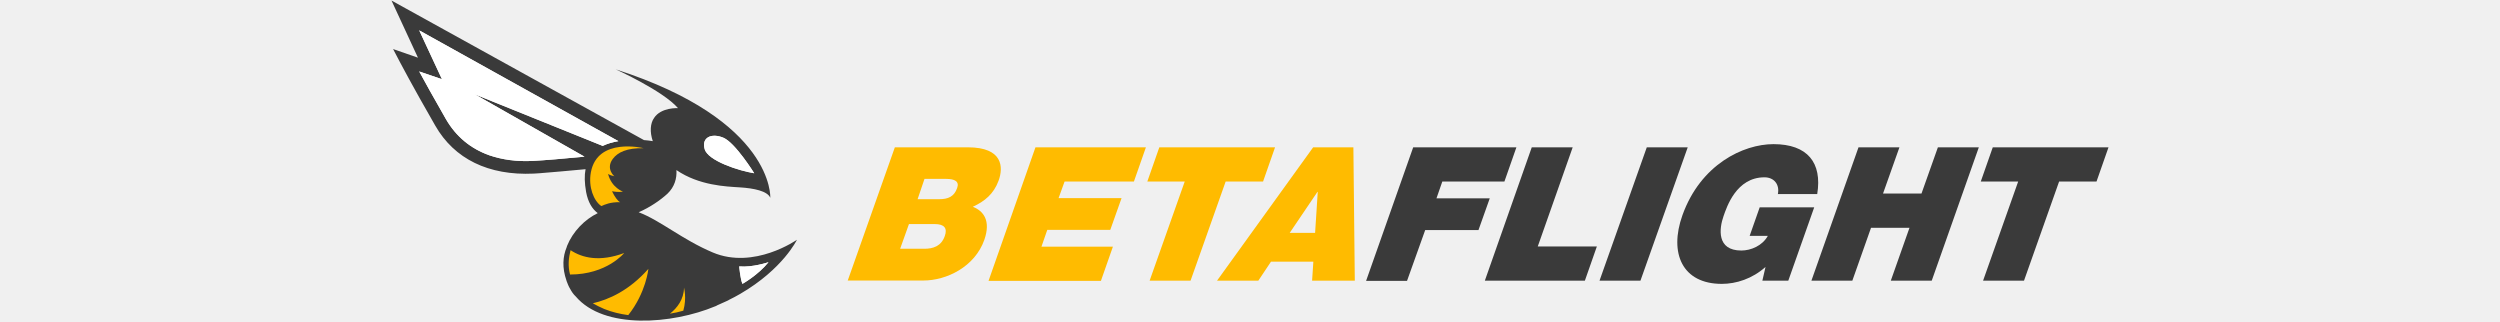
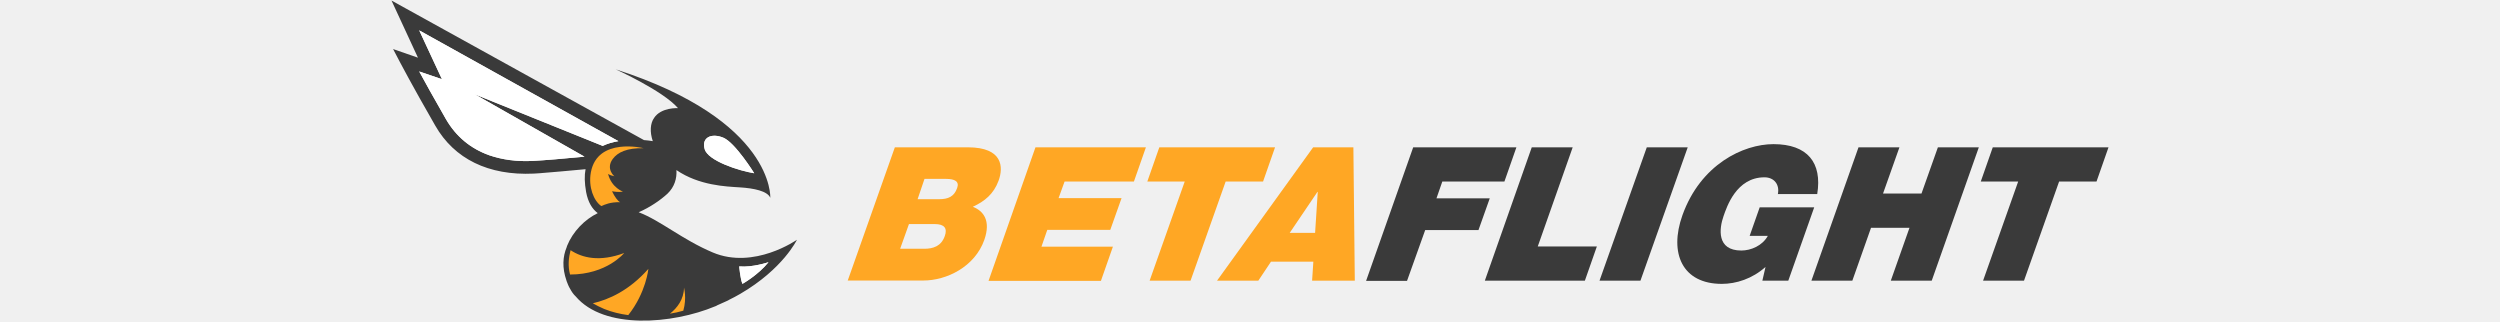
<svg xmlns="http://www.w3.org/2000/svg" version="1.2" baseProfile="tiny" id="Ebene_1" x="0px" y="0px" viewBox="0 0 141.7 18.2" xml:space="preserve">
  <g>
-     <path fill="#FFBB00" d="M50.72,8.35h4.14c1.99,0,2.02,1.13,1.74,1.89s-0.79,1.17-1.46,1.48c0.59,0.23,1.04,0.77,0.65,1.88   c-0.54,1.52-2.13,2.3-3.46,2.3h-4.28L50.72,8.35z M51.02,14.1h1.37c0.49,0,0.96-0.14,1.16-0.72c0.16-0.44-0.02-0.68-0.57-0.68   h-1.46L51.02,14.1z M52.01,11.29h1.23c0.49,0,0.84-0.14,1.01-0.63c0.14-0.38-0.14-0.52-0.62-0.52h-1.23L52.01,11.29z" />
-     <path fill="#FFBB00" d="M58.69,8.35h6.26l-0.68,1.94h-3.93L60,11.23h3.57l-0.64,1.8h-3.57l-0.33,0.95h4.05l-0.68,1.94h-6.37   L58.69,8.35z" />
-     <path fill="#FFBB00" d="M67.15,10.29h-2.12l0.68-1.94h6.56l-0.68,1.94h-2.12l-1.99,5.62h-2.32L67.15,10.29z" />
-     <path fill="#FFBB00" d="M74.43,8.35h2.28l0.08,7.56h-2.42l0.07-1.08h-2.4l-0.72,1.08h-2.34L74.43,8.35z M74.54,13.2l0.15-2.32   h-0.02L73.1,13.2H74.54z" />
+     <path fill="#FFA724" d="M50.72,8.35h4.14c1.99,0,2.02,1.13,1.74,1.89s-0.79,1.17-1.46,1.48c0.59,0.23,1.04,0.77,0.65,1.88   c-0.54,1.52-2.13,2.3-3.46,2.3h-4.28L50.72,8.35z M51.02,14.1h1.37c0.49,0,0.96-0.14,1.16-0.72c0.16-0.44-0.02-0.68-0.57-0.68   h-1.46L51.02,14.1z M52.01,11.29h1.23c0.49,0,0.84-0.14,1.01-0.63c0.14-0.38-0.14-0.52-0.62-0.52h-1.23L52.01,11.29z" />
+     <path fill="#FFA724" d="M58.69,8.35h6.26l-0.68,1.94h-3.93L60,11.23h3.57l-0.64,1.8h-3.57l-0.33,0.95h4.05l-0.68,1.94h-6.37   L58.69,8.35z" />
+     <path fill="#FFA724" d="M67.15,10.29h-2.12l0.68-1.94h6.56l-0.68,1.94h-2.12l-1.99,5.62h-2.32L67.15,10.29z" />
+     <path fill="#FFA724" d="M74.43,8.35h2.28l0.08,7.56h-2.42l0.07-1.08h-2.4l-0.72,1.08h-2.34L74.43,8.35z M74.54,13.2l0.15-2.32   h-0.02L73.1,13.2H74.54z" />
    <path fill="#3A3A3A" d="M80.1,8.35h5.85l-0.68,1.94h-3.52l-0.33,0.95h3.02l-0.64,1.8h-3.02l-1.03,2.88h-2.32L80.1,8.35z" />
    <path fill="#3A3A3A" d="M86.82,8.35h2.32l-1.98,5.62h3.35l-0.68,1.94h-5.67L86.82,8.35z" />
    <path fill="#3A3A3A" d="M93.34,8.35h2.32l-2.68,7.56h-2.32L93.34,8.35z" />
    <path fill="#3A3A3A" d="M100.07,15.13c-0.75,0.67-1.66,0.96-2.48,0.96c-2.23,0-3-1.73-2.23-3.89c1.03-2.88,3.45-4.03,5.16-4.03   c1.93,0,2.77,1.05,2.48,2.83h-2.23c0.11-0.55-0.22-0.95-0.76-0.95c-1.6,0-2.14,1.69-2.32,2.2c-0.25,0.71-0.4,1.95,1.01,1.95   c0.54,0,1.19-0.27,1.5-0.83h-1.03l0.57-1.62h3.09l-1.47,4.16h-1.47L100.07,15.13z" />
    <path fill="#3A3A3A" d="M105.34,8.35h2.32l-0.93,2.62h2.18l0.93-2.62h2.32l-2.67,7.56h-2.32l1.06-3h-2.18l-1.06,3h-2.32   L105.34,8.35z" />
    <path fill="#3A3A3A" d="M114.39,10.29h-2.12l0.68-1.94h6.56l-0.68,1.94h-2.12l-1.99,5.62h-2.32L114.39,10.29z" />
  </g>
  <g>
-     <path fill="#FFBB00" d="M33.99,12.12c0,0-2.7,1.32-1.82,3.78c1.01,2.86,5.72,2.52,8.48,1.34c2.35-0.99,0.39-1.78,0.39-1.78   l-2.43-1.37l-3.7-2.29L33.99,12.12z" />
+     <path fill="#FFA724" d="M33.99,12.12c0,0-2.7,1.32-1.82,3.78c1.01,2.86,5.72,2.52,8.48,1.34c2.35-0.99,0.39-1.78,0.39-1.78   l-2.43-1.37l-3.7-2.29L33.99,12.12z" />
    <path fill="#3A3A3A" d="M40.4,14.31c-1.73-0.73-2.96-1.81-4.2-2.28c0.65-0.28,1.25-0.7,1.63-1.05c0.41-0.39,0.54-0.88,0.51-1.34   c1.29,0.88,2.81,0.93,3.59,0.98c0.81,0.05,1.57,0.21,1.73,0.59c0,0,0.25-4.38-8.76-7.28c0,0,2.69,1.22,3.53,2.2   c0,0-0.96-0.06-1.36,0.56C36.86,6.99,36.82,7.47,37,8c-0.15-0.02-0.32-0.05-0.5-0.06L22.19,0.03l1.5,3.24l-1.41-0.49l0.42,0.8   c0.01,0.01,0.59,1.14,1.97,3.54c1.08,1.89,3.02,2.84,5.58,2.72c0.09,0,0.21-0.01,0.32-0.02c0.65-0.05,1.65-0.14,2.62-0.23   c-0.07,0.35-0.06,0.77,0.03,1.29c0.11,0.59,0.35,0.97,0.66,1.2c-0.74,0.36-1.41,1.04-1.74,1.86l0,0c-0.01,0.02-0.02,0.05-0.02,0.07   l0,0c-0.22,0.52-0.27,1.16-0.01,1.9v0.01c0.06,0.15,0.11,0.3,0.21,0.46c0.08,0.15,0.18,0.3,0.31,0.42c1.6,1.89,5.47,1.58,7.91,0.56   c0.03-0.01,0.07-0.02,0.1-0.05c0.19-0.08,0.39-0.17,0.58-0.26c0.03-0.02,0.08-0.03,0.11-0.06c0.21-0.1,0.41-0.21,0.62-0.33   c2.43-1.41,3.22-3.07,3.22-3.07S42.74,15.3,40.4,14.31z M41.01,7.81c0.68,0.3,1.74,2.01,1.74,2.01c-0.88-0.14-2.63-0.71-2.81-1.37   C39.75,7.79,40.33,7.52,41.01,7.81z M30.21,9.12c-0.92,0.05-1.75-0.07-2.48-0.32c-1.06-0.38-1.88-1.06-2.45-2.04   c-0.71-1.23-1.2-2.13-1.52-2.71l1.29,0.44l-1.29-2.77L35.05,8c-0.31,0.05-0.62,0.14-0.89,0.27l-7.24-2.92l6.21,3.53   C32.01,8.99,30.8,9.09,30.21,9.12z M32.31,15.56c-0.13-0.48-0.08-0.96,0.03-1.38c0.66,0.44,1.65,0.68,3.04,0.16   C35.38,14.34,34.4,15.56,32.31,15.56z M35.61,17.86c-0.46-0.06-0.92-0.17-1.37-0.35c-0.24-0.1-0.44-0.21-0.64-0.32   c0.9-0.21,2.05-0.71,3.15-1.95C36.75,15.24,36.62,16.59,35.61,17.86z M38.73,17.61c-0.24,0.07-0.5,0.13-0.76,0.17   c0.41-0.32,0.79-0.81,0.8-1.48C38.76,16.3,38.94,16.87,38.73,17.61z M42.08,16.09c-0.13-0.33-0.18-0.99-0.18-0.99   c0.75,0.07,1.66-0.24,1.66-0.24C42.96,15.6,42.08,16.09,42.08,16.09z" />
-     <path fill="#FFBB00" d="M36.48,8.4c0,0-2.62-0.65-2.99,1.37c-0.15,0.83,0.16,1.61,0.59,1.91c0.22-0.09,0.5-0.23,1.07-0.22   c-0.13-0.06-0.31-0.3-0.46-0.62c0.17,0.03,0.38,0.06,0.62,0.02c0,0-0.63-0.21-0.84-0.98c0-0.01,0-0.01,0-0.02   c0.09,0.06,0.21,0.1,0.35,0.13c0,0-0.5-0.42-0.09-0.98C35.01,8.63,35.54,8.38,36.48,8.4z" />
+     <path fill="#FFA724" d="M36.48,8.4c0,0-2.62-0.65-2.99,1.37c-0.15,0.83,0.16,1.61,0.59,1.91c0.22-0.09,0.5-0.23,1.07-0.22   c-0.13-0.06-0.31-0.3-0.46-0.62c0.17,0.03,0.38,0.06,0.62,0.02c0,0-0.63-0.21-0.84-0.98c0-0.01,0-0.01,0-0.02   c0.09,0.06,0.21,0.1,0.35,0.13c0,0-0.5-0.42-0.09-0.98C35.01,8.63,35.54,8.38,36.48,8.4z" />
    <path fill="#FFFFFF" d="M30.21,9.12c-0.92,0.05-1.75-0.07-2.48-0.32c-1.06-0.38-1.88-1.06-2.45-2.04c-0.71-1.23-1.2-2.13-1.52-2.71   l1.29,0.44l-1.29-2.77L35.05,8c-0.31,0.05-0.62,0.14-0.89,0.27l-7.24-2.92l6.21,3.53C32.01,8.99,30.8,9.09,30.21,9.12z" />
    <path fill="#FFFFFF" d="M41.01,7.81c0.68,0.3,1.74,2.01,1.74,2.01c-0.88-0.14-2.63-0.71-2.81-1.37   C39.75,7.79,40.33,7.52,41.01,7.81z" />
    <path fill="#FFFFFF" d="M42.08,16.09c-0.13-0.33-0.18-0.99-0.18-0.99c0.75,0.07,1.66-0.24,1.66-0.24   C42.96,15.6,42.08,16.09,42.08,16.09z" />
  </g>
</svg>
